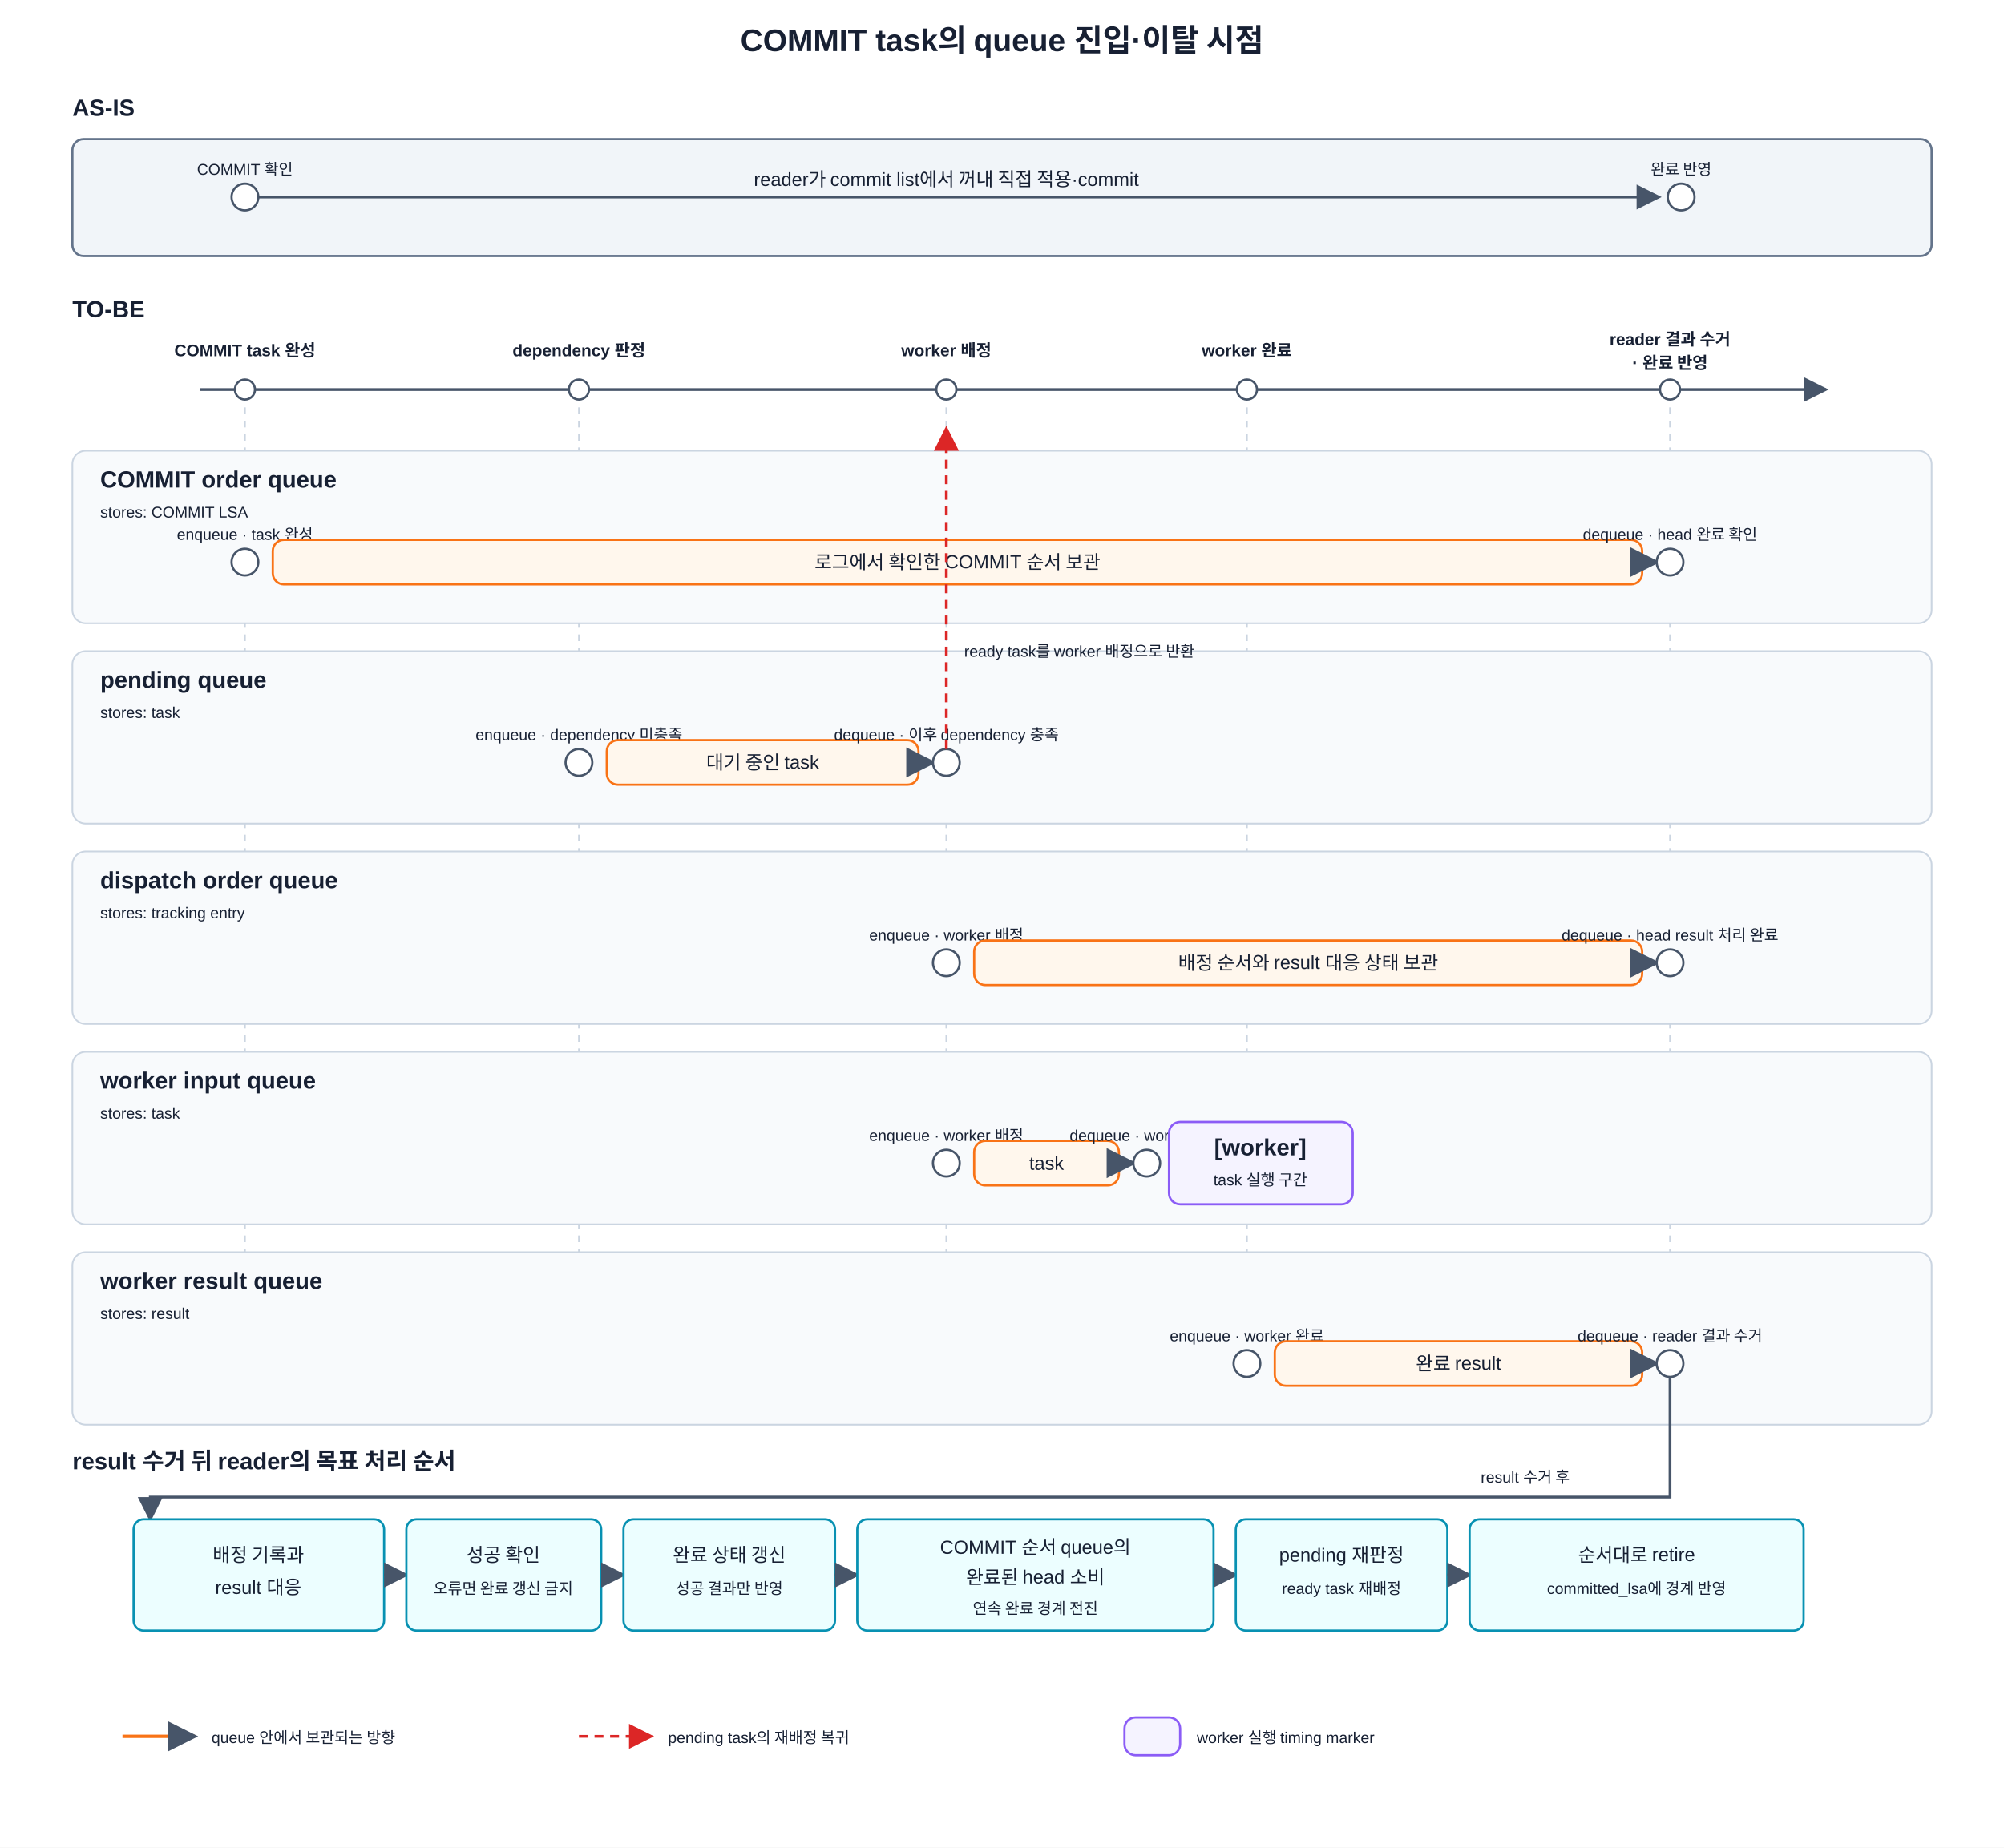
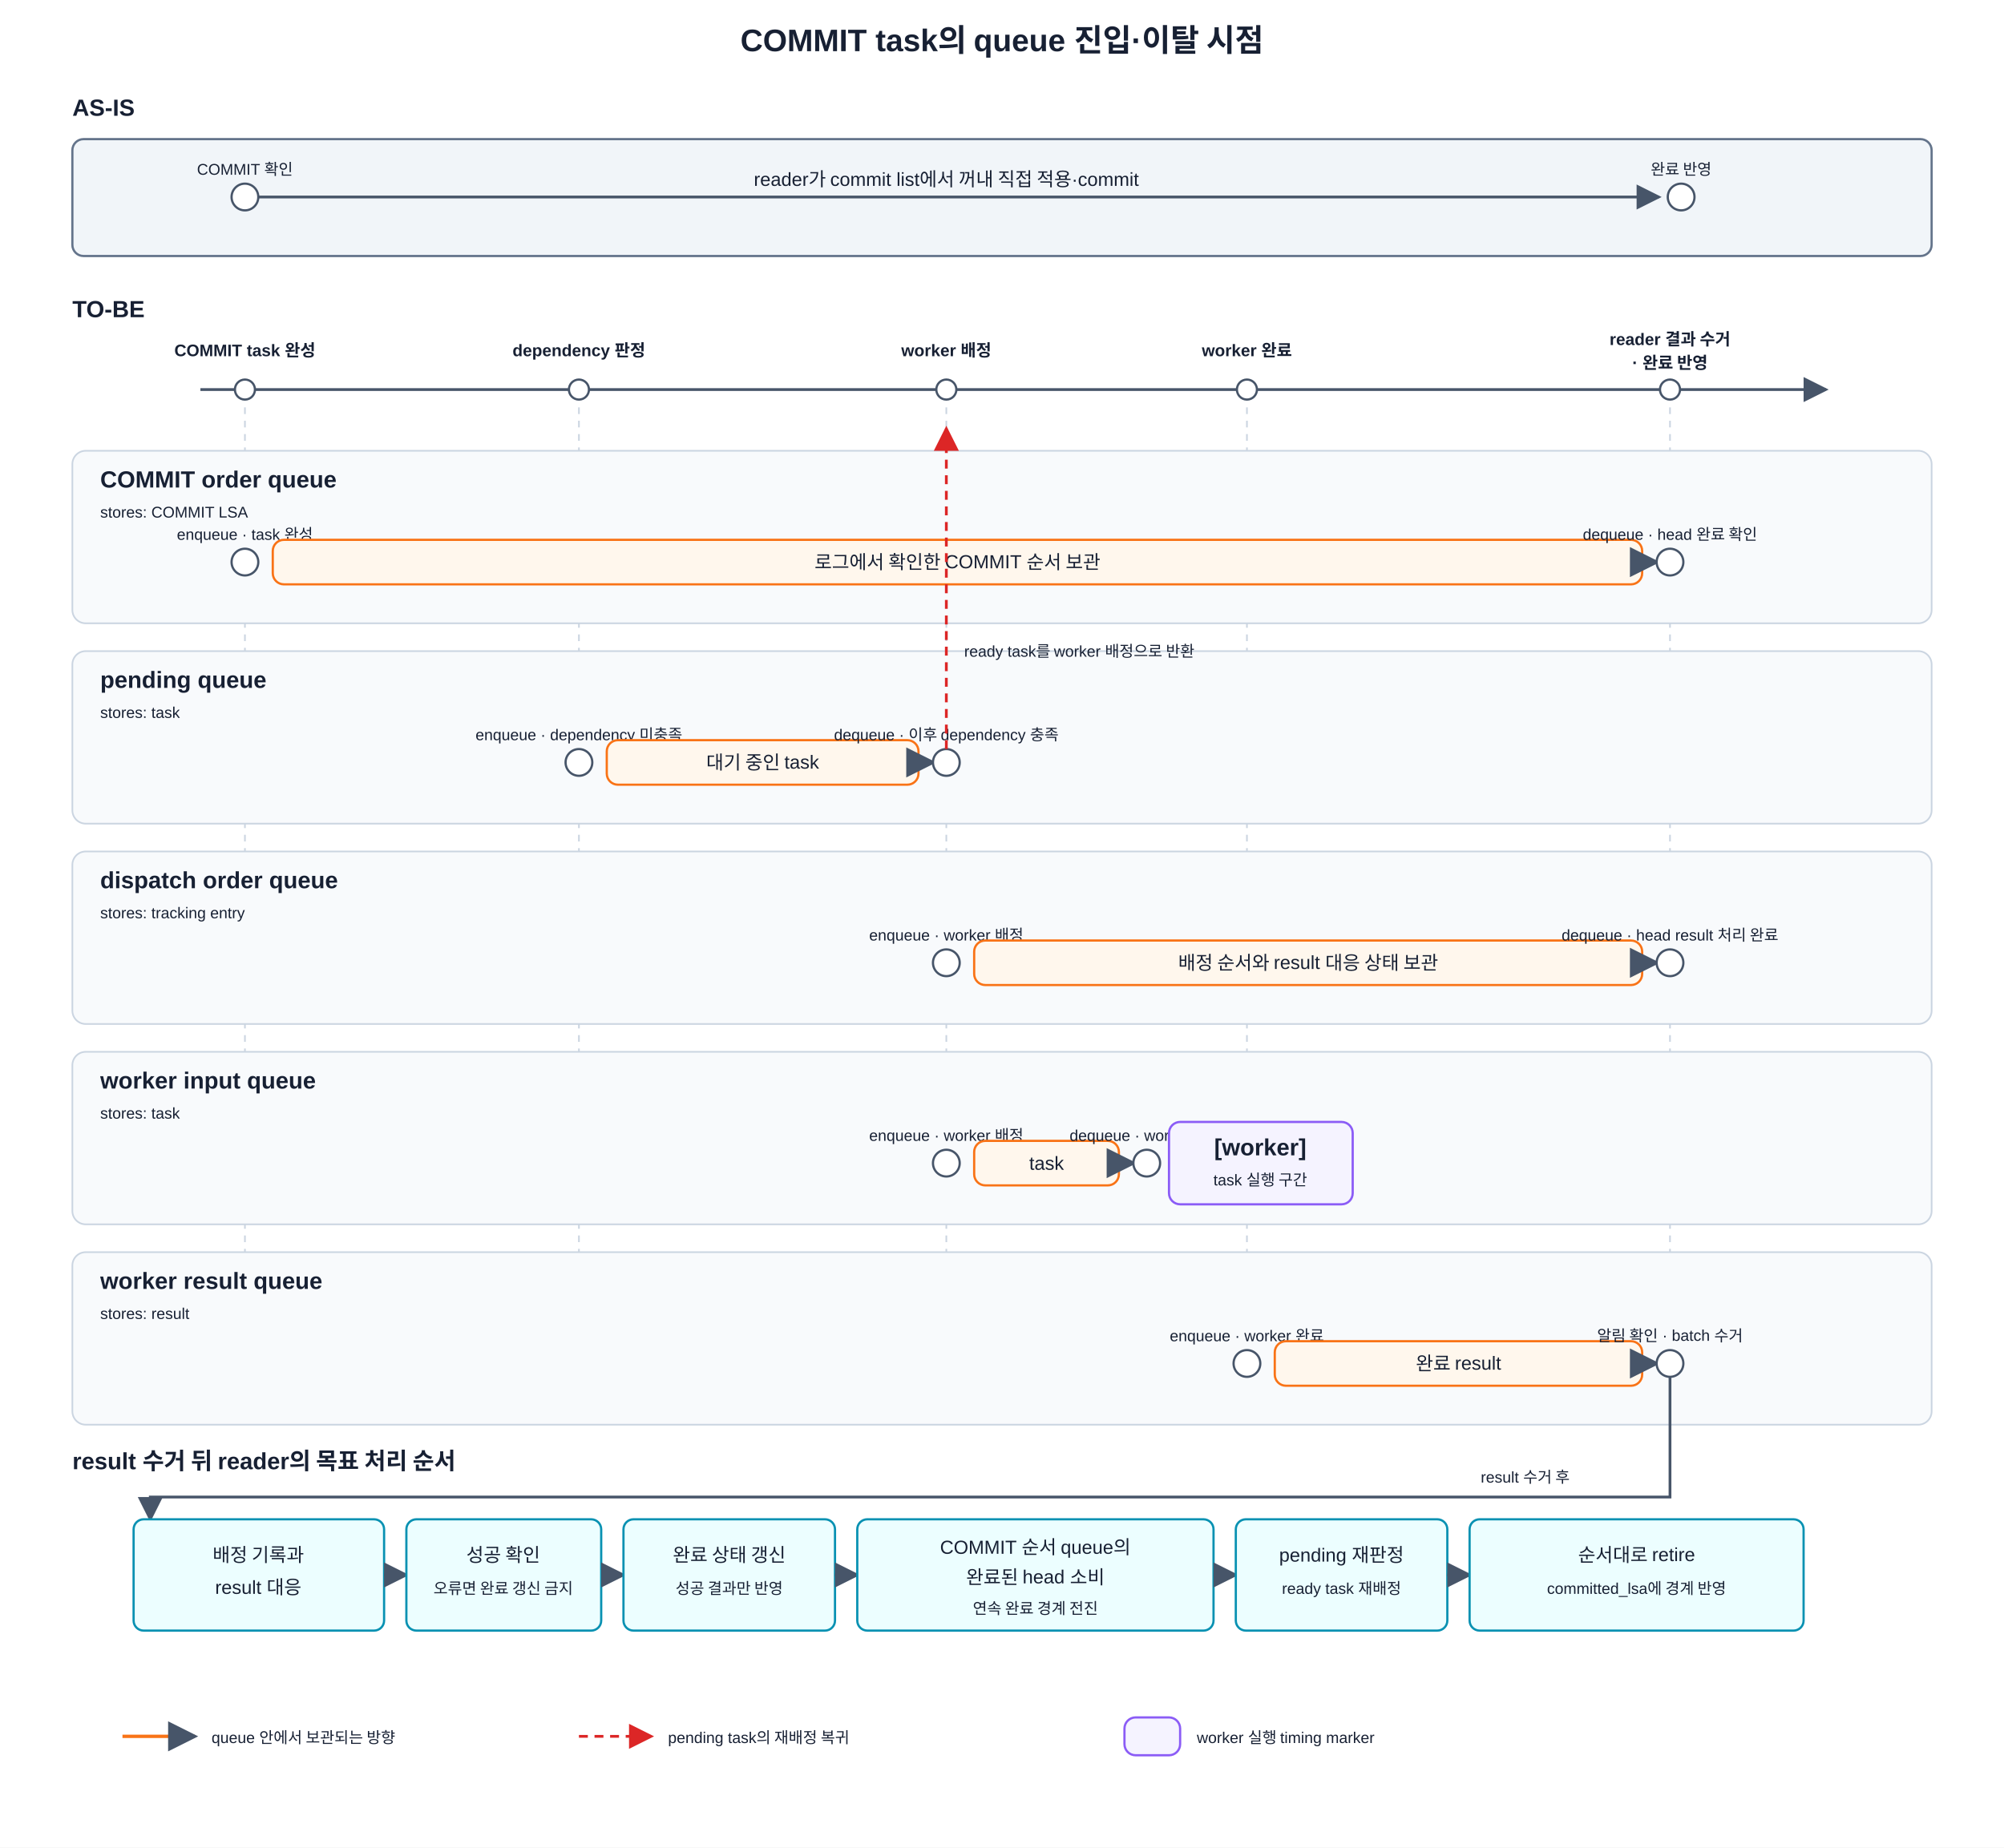
<svg xmlns="http://www.w3.org/2000/svg" width="1800" height="1660" viewBox="0 0 1800 1660">
  <defs>
    <marker id="arrow" markerWidth="9" markerHeight="9" refX="8" refY="4.5" orient="auto">
      <path d="M0 0L9 4.5L0 9Z" fill="#475569" />
    </marker>
    <marker id="return-arrow" markerWidth="9" markerHeight="9" refX="8" refY="4.5" orient="auto">
      <path d="M0 0L9 4.5L0 9Z" fill="#dc2626" />
    </marker>
  </defs>
  <style>
    text{font-family:Arial,'Noto Sans KR',sans-serif;fill:#172033}.title{font-size:28px;font-weight:700}.head{font-size:21px;font-weight:700}.body{font-size:17px}.small{font-size:14px}.axislabel{font-size:15px;font-weight:700}
    .lane{rx:12;fill:#f8fafc;stroke:#cbd5e1;stroke-width:1.5}.store{rx:10;fill:#fff7ed;stroke:#f97316;stroke-width:2}.asis{rx:10;fill:#f1f5f9;stroke:#64748b;stroke-width:2}.worker{rx:10;fill:#f5f3ff;stroke:#8b5cf6;stroke-width:2}.concept{rx:9;fill:#ecfeff;stroke:#0891b2;stroke-width:2}
    .axis{stroke:#475569;stroke-width:2.5;fill:none;marker-end:url(#arrow)}.guide{stroke:#cbd5e1;stroke-width:1.5;stroke-dasharray:6 6}.event{fill:#fff;stroke:#475569;stroke-width:2}.queueflow{stroke:#f97316;stroke-width:3;fill:none;marker-end:url(#arrow)}.return{stroke:#dc2626;stroke-width:2.5;stroke-dasharray:8 6;fill:none;marker-end:url(#return-arrow)}
  </style>
  <rect width="1800" height="1660" fill="#fff" />
  <text x="900" y="46" text-anchor="middle" class="title">COMMIT task의 queue 진입·이탈 시점</text>
  <text x="65" y="104" class="head">AS-IS</text>
  <rect x="65" y="125" width="1670" height="105" class="asis" />
  <circle cx="220" cy="177" r="12" class="event" />
  <text x="220" y="157" text-anchor="middle" class="small">COMMIT 확인</text>
  <path d="M232 177H1490" class="axis" />
  <text x="850" y="167" text-anchor="middle" class="body">reader가 commit list에서 꺼내 직접 적용·commit</text>
  <circle cx="1510" cy="177" r="12" class="event" />
  <text x="1510" y="157" text-anchor="middle" class="small">완료 반영</text>
  <text x="65" y="285" class="head">TO-BE</text>
  <path d="M180 350H1640" class="axis" />
  <circle cx="220" cy="350" r="9" class="event" />
  <circle cx="520" cy="350" r="9" class="event" />
  <circle cx="850" cy="350" r="9" class="event" />
  <circle cx="1120" cy="350" r="9" class="event" />
  <circle cx="1500" cy="350" r="9" class="event" />
  <text x="220" y="320" text-anchor="middle" class="axislabel">COMMIT task 완성</text>
  <text x="520" y="320" text-anchor="middle" class="axislabel">dependency 판정</text>
  <text x="850" y="320" text-anchor="middle" class="axislabel">worker 배정</text>
  <text x="1120" y="320" text-anchor="middle" class="axislabel">worker 완료</text>
  <text x="1500" y="310" text-anchor="middle" class="axislabel">reader 결과 수거</text>
  <text x="1500" y="331" text-anchor="middle" class="axislabel">· 완료 반영</text>
  <path d="M220 366V1280M520 366V1280M850 366V1280M1120 366V1280M1500 366V1280" class="guide" />
  <rect x="65" y="405" width="1670" height="155" class="lane" />
  <text x="90" y="438" class="head">COMMIT order queue</text>
  <text x="90" y="465" class="small">stores: COMMIT LSA</text>
  <circle cx="220" cy="505" r="12" class="event" />
  <text x="220" y="485" text-anchor="middle" class="small">enqueue · task 완성</text>
  <rect x="245" y="485" width="1230" height="40" class="store" />
  <text x="860" y="511" text-anchor="middle" class="body">로그에서 확인한 COMMIT 순서 보관</text>
  <path d="M1475 505H1488" class="queueflow" />
  <circle cx="1500" cy="505" r="12" class="event" />
  <text x="1500" y="485" text-anchor="middle" class="small">dequeue · head 완료 확인</text>
  <rect x="65" y="585" width="1670" height="155" class="lane" />
  <text x="90" y="618" class="head">pending queue</text>
  <text x="90" y="645" class="small">stores: task</text>
  <circle cx="520" cy="685" r="12" class="event" />
  <text x="520" y="665" text-anchor="middle" class="small">enqueue · dependency 미충족</text>
  <rect x="545" y="665" width="280" height="40" class="store" />
  <text x="685" y="691" text-anchor="middle" class="body">대기 중인 task</text>
  <path d="M825 685H838" class="queueflow" />
  <circle cx="850" cy="685" r="12" class="event" />
  <text x="850" y="665" text-anchor="middle" class="small">dequeue · 이후 dependency 충족</text>
  <path d="M850 673V385" class="return" />
  <text x="866" y="590" class="small" fill="#b91c1c">ready task를 worker 배정으로 반환</text>
  <rect x="65" y="765" width="1670" height="155" class="lane" />
  <text x="90" y="798" class="head">dispatch order queue</text>
  <text x="90" y="825" class="small">stores: tracking entry</text>
  <circle cx="850" cy="865" r="12" class="event" />
  <text x="850" y="845" text-anchor="middle" class="small">enqueue · worker 배정</text>
  <rect x="875" y="845" width="600" height="40" class="store" />
  <text x="1175" y="871" text-anchor="middle" class="body">배정 순서와 result 대응 상태 보관</text>
  <path d="M1475 865H1488" class="queueflow" />
  <circle cx="1500" cy="865" r="12" class="event" />
  <text x="1500" y="845" text-anchor="middle" class="small">dequeue · head result 처리 완료</text>
  <rect x="65" y="945" width="1670" height="155" class="lane" />
  <text x="90" y="978" class="head">worker input queue</text>
  <text x="90" y="1005" class="small">stores: task</text>
  <circle cx="850" cy="1045" r="12" class="event" />
  <text x="850" y="1025" text-anchor="middle" class="small">enqueue · worker 배정</text>
  <rect x="875" y="1025" width="130" height="40" class="store" />
  <text x="940" y="1051" text-anchor="middle" class="body">task</text>
  <path d="M1005 1045H1018" class="queueflow" />
  <circle cx="1030" cy="1045" r="12" class="event" />
  <text x="1030" y="1025" text-anchor="middle" class="small">dequeue · worker 시작</text>
  <rect x="1050" y="1008" width="165" height="74" class="worker" />
  <text x="1132" y="1038" text-anchor="middle" class="head">[worker]</text>
  <text x="1132" y="1065" text-anchor="middle" class="small">task 실행 구간</text>
  <rect x="65" y="1125" width="1670" height="155" class="lane" />
  <text x="90" y="1158" class="head">worker result queue</text>
  <text x="90" y="1185" class="small">stores: result</text>
  <circle cx="1120" cy="1225" r="12" class="event" />
  <text x="1120" y="1205" text-anchor="middle" class="small">enqueue · worker 완료</text>
  <rect x="1145" y="1205" width="330" height="40" class="store" />
  <text x="1310" y="1231" text-anchor="middle" class="body">완료 result</text>
  <path d="M1475 1225H1488" class="queueflow" />
  <circle cx="1500" cy="1225" r="12" class="event" />
-   <text x="1500" y="1205" text-anchor="middle" class="small">dequeue · reader 결과 수거</text>
+   <text x="1500" y="1205" text-anchor="middle" class="small">알림 확인 · batch 수거</text>
  <text x="65" y="1320" class="head">result 수거 뒤 reader의 목표 처리 순서</text>
  <path d="M1500 1237V1345H135V1365" class="axis" />
  <text x="1330" y="1332" class="small">result 수거 후</text>
  <rect x="120" y="1365" width="225" height="100" class="concept" />
  <text x="232" y="1403" text-anchor="middle" class="body">배정 기록과</text>
  <text x="232" y="1432" text-anchor="middle" class="body">result 대응</text>
  <path d="M345 1415H365" class="axis" />
  <rect x="365" y="1365" width="175" height="100" class="concept" />
  <text x="452" y="1403" text-anchor="middle" class="body">성공 확인</text>
  <text x="452" y="1432" text-anchor="middle" class="small">오류면 완료 갱신 금지</text>
  <path d="M540 1415H560" class="axis" />
  <rect x="560" y="1365" width="190" height="100" class="concept" />
  <text x="655" y="1403" text-anchor="middle" class="body">완료 상태 갱신</text>
  <text x="655" y="1432" text-anchor="middle" class="small">성공 결과만 반영</text>
  <path d="M750 1415H770" class="axis" />
  <rect x="770" y="1365" width="320" height="100" class="concept" />
  <text x="930" y="1396" text-anchor="middle" class="body">COMMIT 순서 queue의</text>
  <text x="930" y="1423" text-anchor="middle" class="body">완료된 head 소비</text>
  <text x="930" y="1450" text-anchor="middle" class="small">연속 완료 경계 전진</text>
  <path d="M1090 1415H1110" class="axis" />
  <rect x="1110" y="1365" width="190" height="100" class="concept" />
  <text x="1205" y="1403" text-anchor="middle" class="body">pending 재판정</text>
  <text x="1205" y="1432" text-anchor="middle" class="small">ready task 재배정</text>
  <path d="M1300 1415H1320" class="axis" />
  <rect x="1320" y="1365" width="300" height="100" class="concept" />
  <text x="1470" y="1403" text-anchor="middle" class="body">순서대로 retire</text>
  <text x="1470" y="1432" text-anchor="middle" class="small">committed_lsa에 경계 반영</text>
  <line x1="110" y1="1560" x2="175" y2="1560" class="queueflow" />
  <text x="190" y="1566" class="small">queue 안에서 보관되는 방향</text>
  <line x1="520" y1="1560" x2="585" y2="1560" class="return" />
  <text x="600" y="1566" class="small">pending task의 재배정 복귀</text>
  <rect x="1010" y="1543" width="50" height="34" class="worker" />
  <text x="1075" y="1566" class="small">worker 실행 timing marker</text>
</svg>
